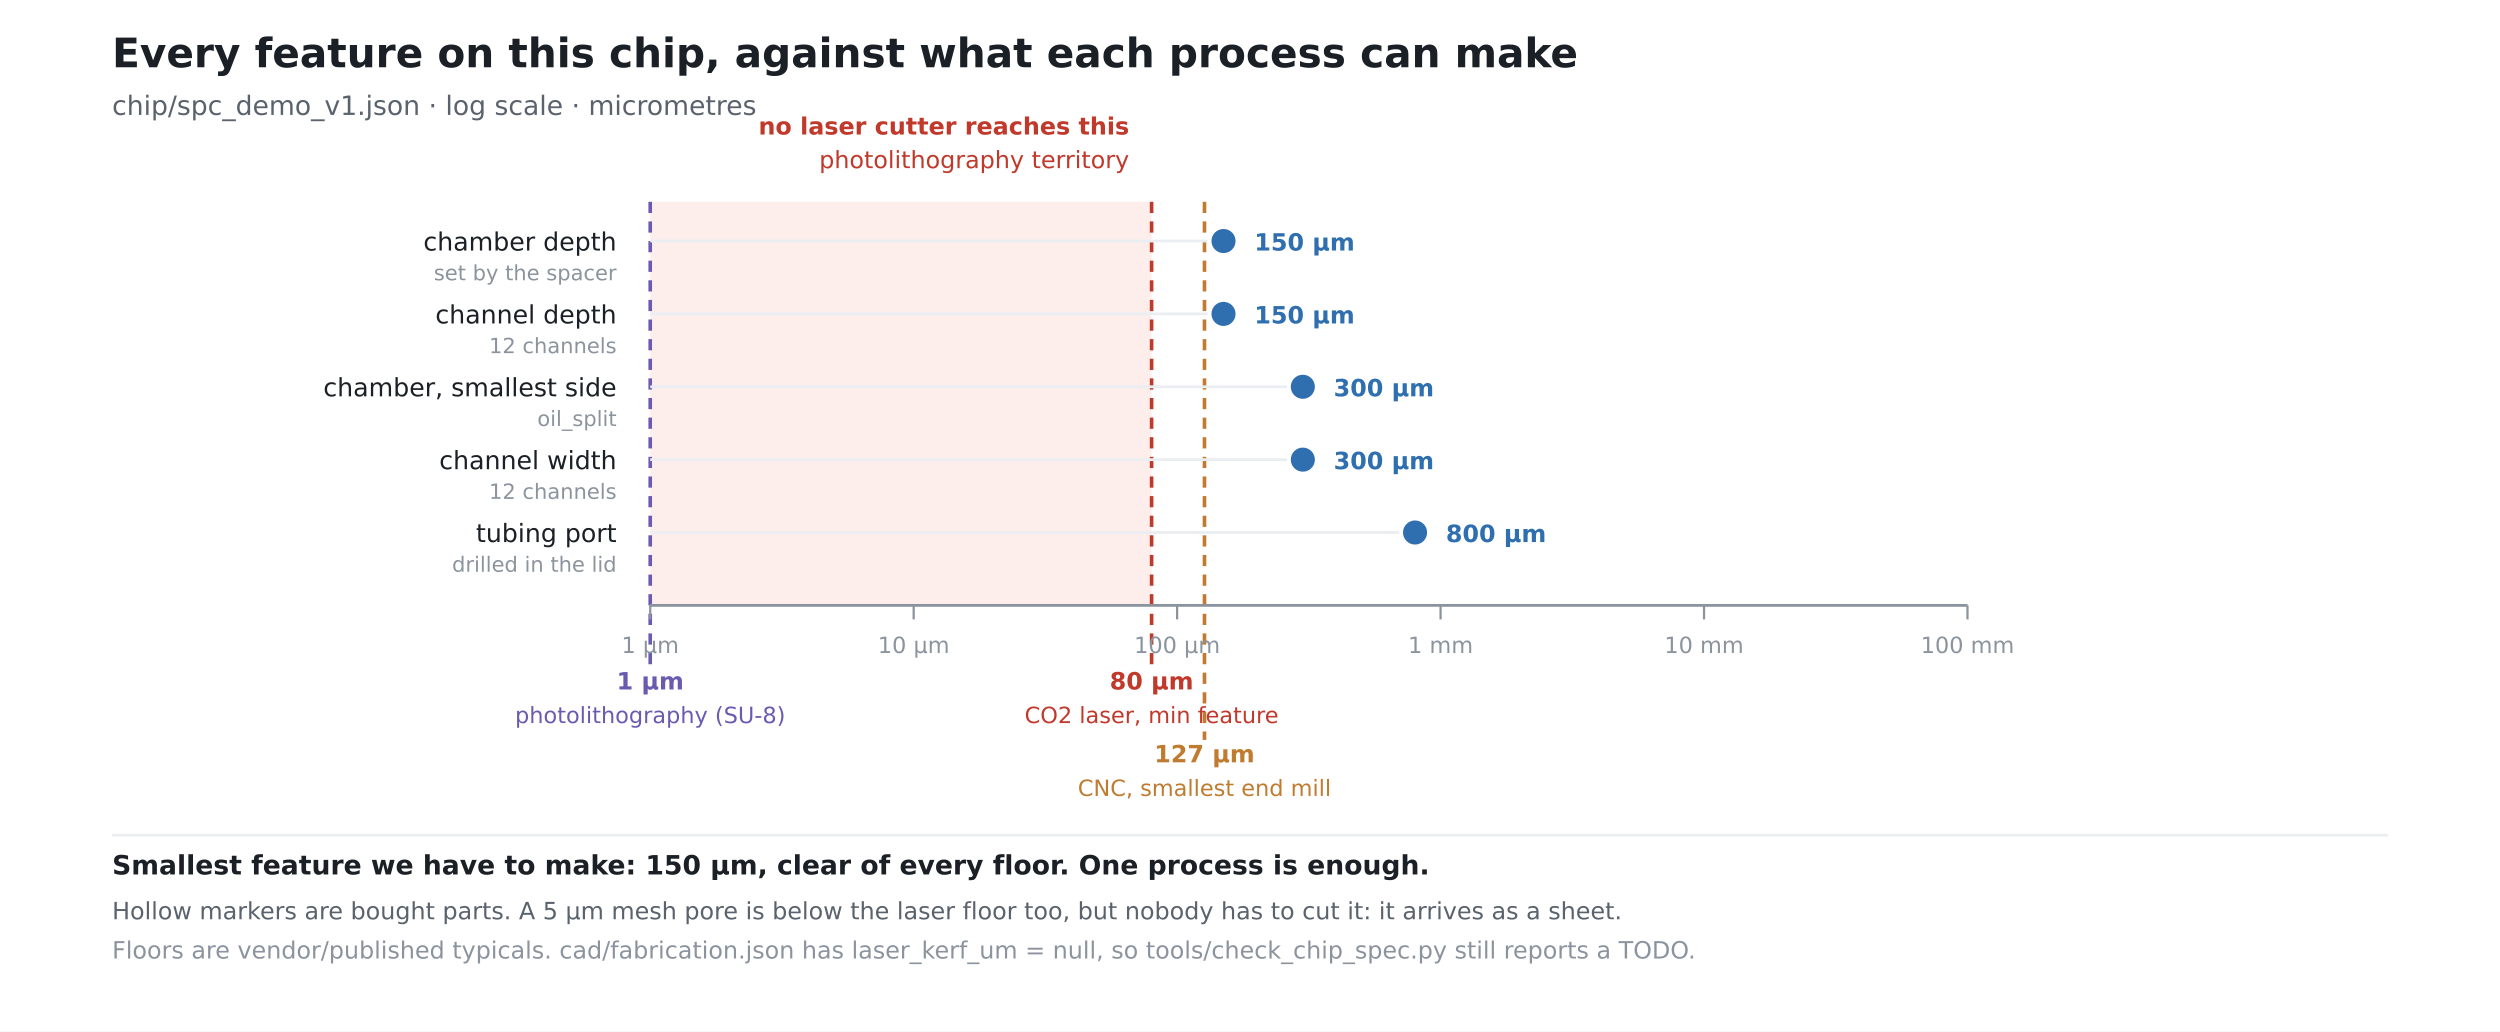
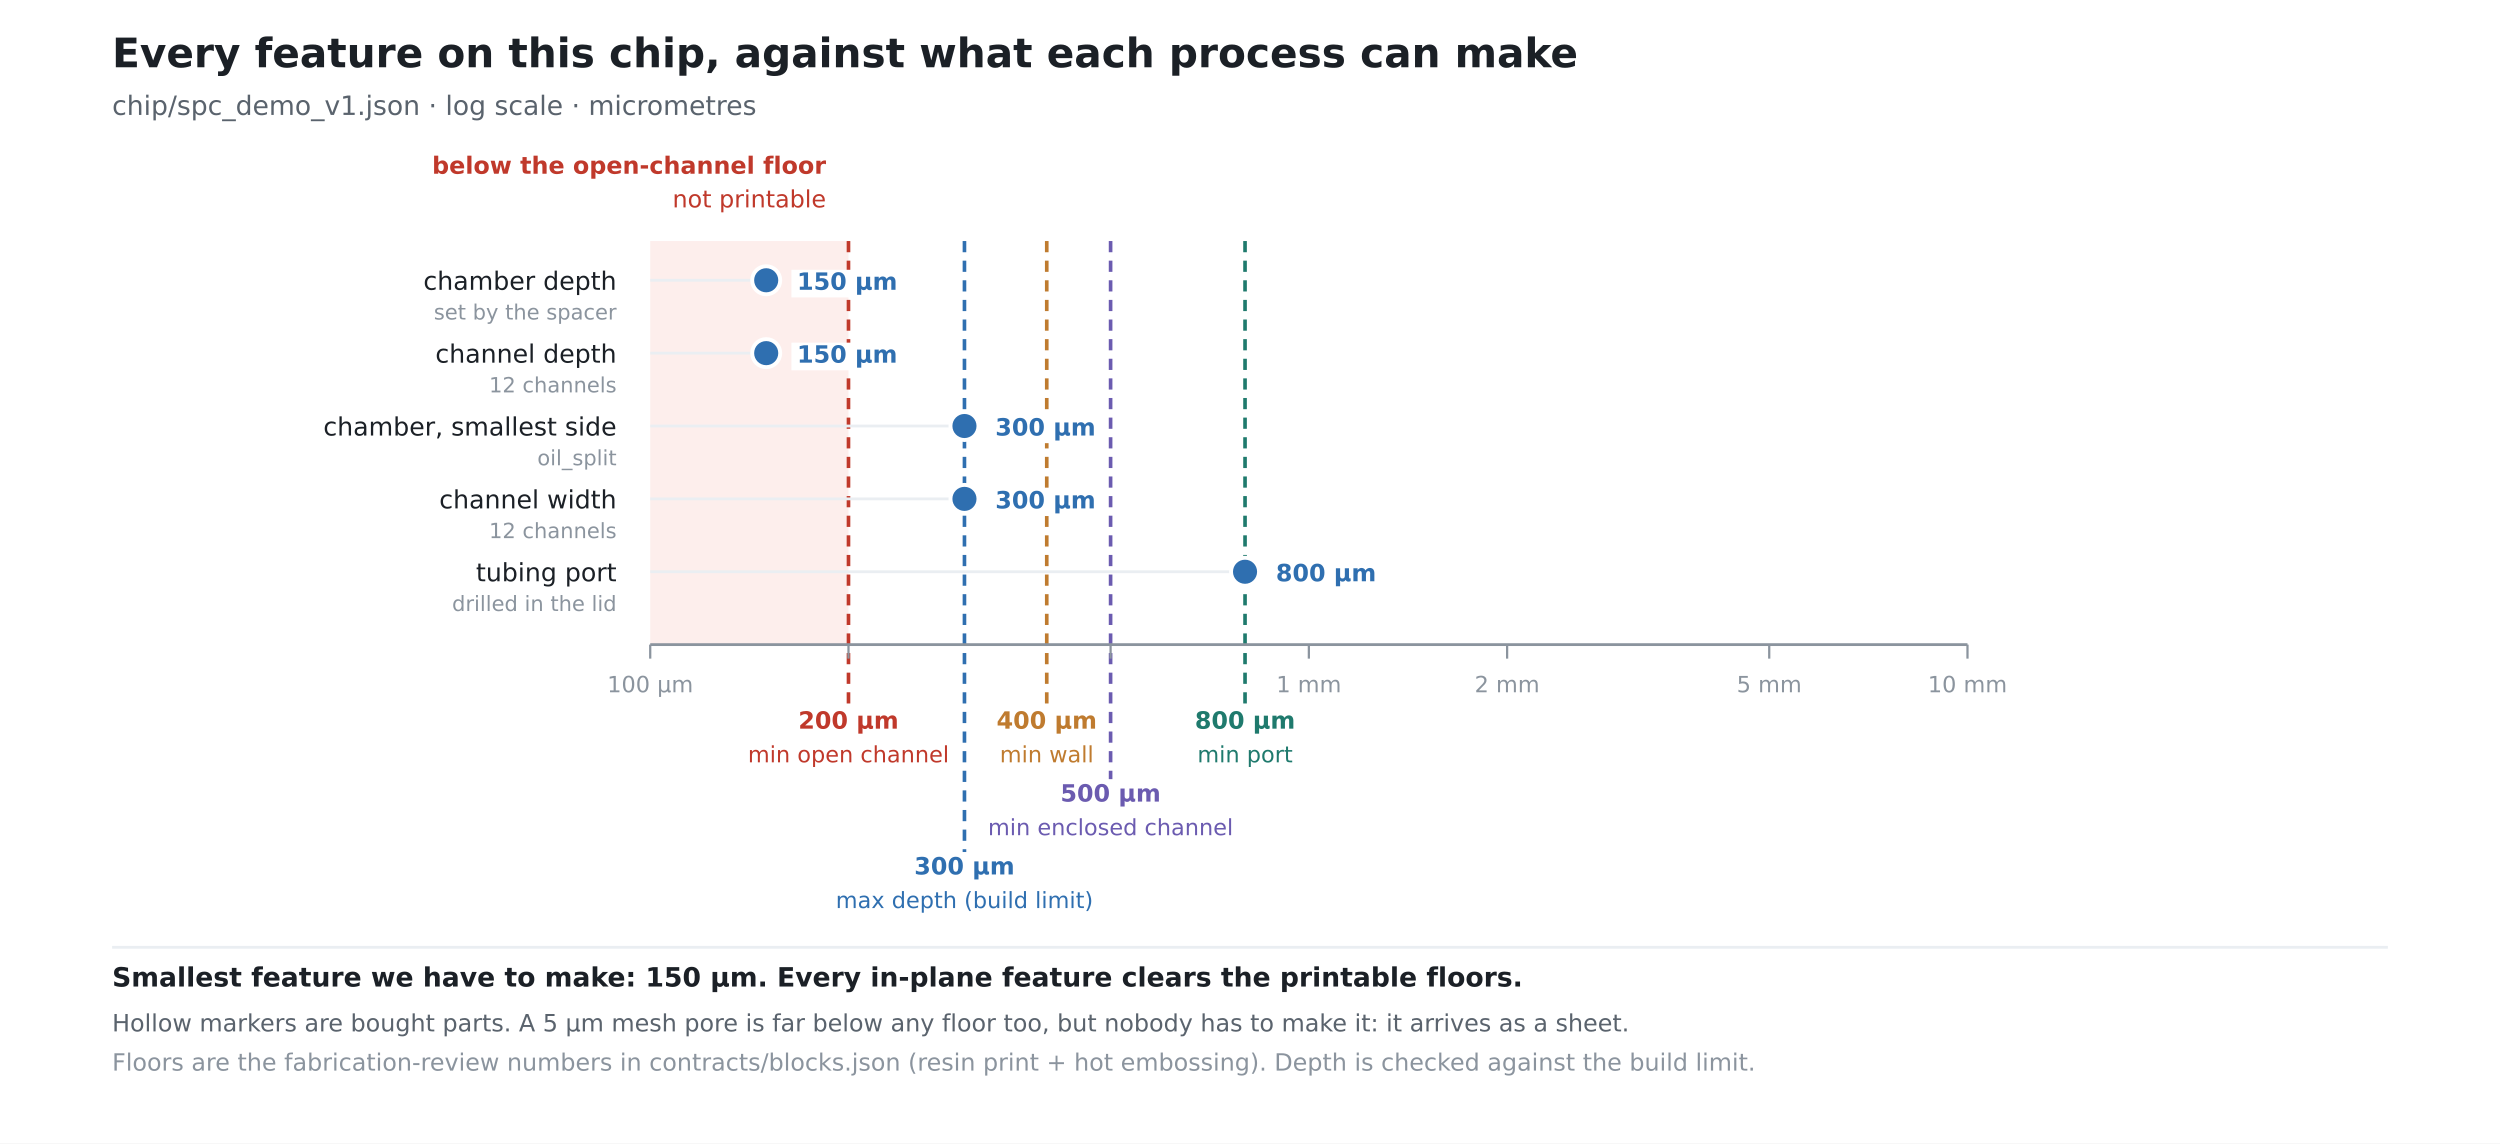
- <svg xmlns="http://www.w3.org/2000/svg" width="892" height="368" viewBox="0 0 892 368" role="img" aria-label="spc_demo_v1: feature sizes against the process floors">
-   <rect width="892" height="368" fill="#ffffff" />
+ <svg xmlns="http://www.w3.org/2000/svg" width="892" height="408" viewBox="0 0 892 408" role="img" aria-label="spc_demo_v1: feature sizes against the process floors">
+   <rect width="892" height="408" fill="#ffffff" />
  <text x="40" y="24" font-family="DejaVu Sans, Helvetica, Arial, sans-serif" font-size="14.5" fill="#1b2026" text-anchor="start" font-weight="bold">Every feature on this chip, against what each process can make</text>
  <text x="40" y="41" font-family="DejaVu Sans, Helvetica, Arial, sans-serif" font-size="9.5" fill="#5a636d" text-anchor="start">chip/spc_demo_v1.json   ·   log scale   ·   micrometres</text>
-   <rect x="232" y="72" width="178.89" height="144" fill="#fdeeec" stroke="none" />
-   <text x="402.89" y="48" font-family="DejaVu Sans, Helvetica, Arial, sans-serif" font-size="8.5" fill="#c0392b" text-anchor="end" font-weight="bold">no laser cutter reaches this</text>
-   <text x="402.89" y="60" font-family="DejaVu Sans, Helvetica, Arial, sans-serif" font-size="8.5" fill="#c0392b" text-anchor="end">photolithography territory</text>
-   <line x1="232" y1="72" x2="232" y2="238" stroke="#6b5bb0" stroke-width="1.3" stroke-dasharray="4 3" />
-   <text x="232" y="246" font-family="DejaVu Sans, Helvetica, Arial, sans-serif" font-size="8.5" fill="#6b5bb0" text-anchor="middle" font-weight="bold">1 µm</text>
-   <text x="232" y="258" font-family="DejaVu Sans, Helvetica, Arial, sans-serif" font-size="8" fill="#6b5bb0" text-anchor="middle">photolithography (SU-8)</text>
-   <line x1="410.89" y1="72" x2="410.89" y2="238" stroke="#c0392b" stroke-width="1.3" stroke-dasharray="4 3" />
-   <text x="410.89" y="246" font-family="DejaVu Sans, Helvetica, Arial, sans-serif" font-size="8.5" fill="#c0392b" text-anchor="middle" font-weight="bold">80 µm</text>
-   <text x="410.89" y="258" font-family="DejaVu Sans, Helvetica, Arial, sans-serif" font-size="8" fill="#c0392b" text-anchor="middle">CO2 laser, min feature</text>
-   <line x1="429.76" y1="72" x2="429.76" y2="264" stroke="#bf7b2f" stroke-width="1.3" stroke-dasharray="4 3" />
-   <text x="429.76" y="272" font-family="DejaVu Sans, Helvetica, Arial, sans-serif" font-size="8.5" fill="#bf7b2f" text-anchor="middle" font-weight="bold">127 µm</text>
-   <text x="429.76" y="284" font-family="DejaVu Sans, Helvetica, Arial, sans-serif" font-size="8" fill="#bf7b2f" text-anchor="middle">CNC, smallest end mill</text>
-   <line x1="232" y1="216" x2="232" y2="221" stroke="#8b949e" stroke-width="0.8" />
-   <text x="232" y="233" font-family="DejaVu Sans, Helvetica, Arial, sans-serif" font-size="8" fill="#8b949e" text-anchor="middle">1 µm</text>
-   <line x1="326" y1="216" x2="326" y2="221" stroke="#8b949e" stroke-width="0.8" />
-   <text x="326" y="233" font-family="DejaVu Sans, Helvetica, Arial, sans-serif" font-size="8" fill="#8b949e" text-anchor="middle">10 µm</text>
-   <line x1="420" y1="216" x2="420" y2="221" stroke="#8b949e" stroke-width="0.8" />
-   <text x="420" y="233" font-family="DejaVu Sans, Helvetica, Arial, sans-serif" font-size="8" fill="#8b949e" text-anchor="middle">100 µm</text>
-   <line x1="514" y1="216" x2="514" y2="221" stroke="#8b949e" stroke-width="0.8" />
-   <text x="514" y="233" font-family="DejaVu Sans, Helvetica, Arial, sans-serif" font-size="8" fill="#8b949e" text-anchor="middle">1 mm</text>
-   <line x1="608" y1="216" x2="608" y2="221" stroke="#8b949e" stroke-width="0.8" />
-   <text x="608" y="233" font-family="DejaVu Sans, Helvetica, Arial, sans-serif" font-size="8" fill="#8b949e" text-anchor="middle">10 mm</text>
-   <line x1="702" y1="216" x2="702" y2="221" stroke="#8b949e" stroke-width="0.8" />
-   <text x="702" y="233" font-family="DejaVu Sans, Helvetica, Arial, sans-serif" font-size="8" fill="#8b949e" text-anchor="middle">100 mm</text>
-   <line x1="232" y1="216" x2="702" y2="216" stroke="#8b949e" stroke-width="1" />
-   <line x1="232" y1="86" x2="436.55" y2="86" stroke="#eaeef2" stroke-width="1" />
-   <circle cx="436.55" cy="86" r="5" fill="#2f6fb0" stroke="#ffffff" stroke-width="1.4" />
-   <text x="220" y="89.4" font-family="DejaVu Sans, Helvetica, Arial, sans-serif" font-size="9" fill="#1b2026" text-anchor="end">chamber depth</text>
-   <text x="220" y="100" font-family="DejaVu Sans, Helvetica, Arial, sans-serif" font-size="7.5" fill="#8b949e" text-anchor="end">set by the spacer</text>
-   <text x="447.55" y="89.4" font-family="DejaVu Sans, Helvetica, Arial, sans-serif" font-size="8.5" fill="#2f6fb0" text-anchor="start" font-weight="bold">150 µm</text>
-   <line x1="232" y1="112" x2="436.55" y2="112" stroke="#eaeef2" stroke-width="1" />
-   <circle cx="436.55" cy="112" r="5" fill="#2f6fb0" stroke="#ffffff" stroke-width="1.4" />
-   <text x="220" y="115.4" font-family="DejaVu Sans, Helvetica, Arial, sans-serif" font-size="9" fill="#1b2026" text-anchor="end">channel depth</text>
-   <text x="220" y="126" font-family="DejaVu Sans, Helvetica, Arial, sans-serif" font-size="7.5" fill="#8b949e" text-anchor="end">12 channels</text>
-   <text x="447.55" y="115.4" font-family="DejaVu Sans, Helvetica, Arial, sans-serif" font-size="8.5" fill="#2f6fb0" text-anchor="start" font-weight="bold">150 µm</text>
-   <line x1="232" y1="138" x2="464.85" y2="138" stroke="#eaeef2" stroke-width="1" />
-   <circle cx="464.85" cy="138" r="5" fill="#2f6fb0" stroke="#ffffff" stroke-width="1.4" />
-   <text x="220" y="141.4" font-family="DejaVu Sans, Helvetica, Arial, sans-serif" font-size="9" fill="#1b2026" text-anchor="end">chamber, smallest side</text>
-   <text x="220" y="152" font-family="DejaVu Sans, Helvetica, Arial, sans-serif" font-size="7.5" fill="#8b949e" text-anchor="end">oil_split</text>
-   <text x="475.85" y="141.4" font-family="DejaVu Sans, Helvetica, Arial, sans-serif" font-size="8.5" fill="#2f6fb0" text-anchor="start" font-weight="bold">300 µm</text>
-   <line x1="232" y1="164" x2="464.85" y2="164" stroke="#eaeef2" stroke-width="1" />
-   <circle cx="464.85" cy="164" r="5" fill="#2f6fb0" stroke="#ffffff" stroke-width="1.4" />
-   <text x="220" y="167.4" font-family="DejaVu Sans, Helvetica, Arial, sans-serif" font-size="9" fill="#1b2026" text-anchor="end">channel width</text>
-   <text x="220" y="178" font-family="DejaVu Sans, Helvetica, Arial, sans-serif" font-size="7.5" fill="#8b949e" text-anchor="end">12 channels</text>
-   <text x="475.85" y="167.4" font-family="DejaVu Sans, Helvetica, Arial, sans-serif" font-size="8.5" fill="#2f6fb0" text-anchor="start" font-weight="bold">300 µm</text>
-   <line x1="232" y1="190" x2="504.89" y2="190" stroke="#eaeef2" stroke-width="1" />
-   <circle cx="504.89" cy="190" r="5" fill="#2f6fb0" stroke="#ffffff" stroke-width="1.4" />
-   <text x="220" y="193.4" font-family="DejaVu Sans, Helvetica, Arial, sans-serif" font-size="9" fill="#1b2026" text-anchor="end">tubing port</text>
-   <text x="220" y="204" font-family="DejaVu Sans, Helvetica, Arial, sans-serif" font-size="7.5" fill="#8b949e" text-anchor="end">drilled in the lid</text>
-   <text x="515.89" y="193.4" font-family="DejaVu Sans, Helvetica, Arial, sans-serif" font-size="8.5" fill="#2f6fb0" text-anchor="start" font-weight="bold">800 µm</text>
-   <line x1="40" y1="298" x2="852" y2="298" stroke="#eaeef2" stroke-width="1" />
-   <text x="40" y="312" font-family="DejaVu Sans, Helvetica, Arial, sans-serif" font-size="9.5" fill="#1b2026" text-anchor="start" font-weight="bold">Smallest feature we have to make: 150 µm, clear of every floor. One process is enough.</text>
-   <text x="40" y="328" font-family="DejaVu Sans, Helvetica, Arial, sans-serif" font-size="8.5" fill="#5a636d" text-anchor="start">Hollow markers are bought parts. A 5 µm mesh pore is below the laser floor too, but nobody has to cut it: it arrives as a sheet.</text>
-   <text x="40" y="342" font-family="DejaVu Sans, Helvetica, Arial, sans-serif" font-size="8.5" fill="#8b949e" text-anchor="start">Floors are vendor/published typicals. cad/fabrication.json has laser_kerf_um = null, so tools/check_chip_spec.py still reports a TODO.</text>
+   <rect x="232" y="86" width="70.74" height="144" fill="#fdeeec" stroke="none" />
+   <text x="294.74" y="62" font-family="DejaVu Sans, Helvetica, Arial, sans-serif" font-size="8.5" fill="#c0392b" text-anchor="end" font-weight="bold">below the open-channel floor</text>
+   <text x="294.74" y="74" font-family="DejaVu Sans, Helvetica, Arial, sans-serif" font-size="8.5" fill="#c0392b" text-anchor="end">not printable</text>
+   <line x1="302.74" y1="86" x2="302.74" y2="252" stroke="#c0392b" stroke-width="1.3" stroke-dasharray="4 3" />
+   <text x="302.74" y="260" font-family="DejaVu Sans, Helvetica, Arial, sans-serif" font-size="8.5" fill="#c0392b" text-anchor="middle" font-weight="bold">200 µm</text>
+   <text x="302.74" y="272" font-family="DejaVu Sans, Helvetica, Arial, sans-serif" font-size="8" fill="#c0392b" text-anchor="middle">min open channel</text>
+   <line x1="373.48" y1="86" x2="373.48" y2="252" stroke="#bf7b2f" stroke-width="1.3" stroke-dasharray="4 3" />
+   <text x="373.48" y="260" font-family="DejaVu Sans, Helvetica, Arial, sans-serif" font-size="8.5" fill="#bf7b2f" text-anchor="middle" font-weight="bold">400 µm</text>
+   <text x="373.48" y="272" font-family="DejaVu Sans, Helvetica, Arial, sans-serif" font-size="8" fill="#bf7b2f" text-anchor="middle">min wall</text>
+   <line x1="396.26" y1="86" x2="396.26" y2="278" stroke="#6b5bb0" stroke-width="1.3" stroke-dasharray="4 3" />
+   <text x="396.26" y="286" font-family="DejaVu Sans, Helvetica, Arial, sans-serif" font-size="8.5" fill="#6b5bb0" text-anchor="middle" font-weight="bold">500 µm</text>
+   <text x="396.26" y="298" font-family="DejaVu Sans, Helvetica, Arial, sans-serif" font-size="8" fill="#6b5bb0" text-anchor="middle">min enclosed channel</text>
+   <line x1="444.23" y1="86" x2="444.23" y2="252" stroke="#1f7a6d" stroke-width="1.3" stroke-dasharray="4 3" />
+   <text x="444.23" y="260" font-family="DejaVu Sans, Helvetica, Arial, sans-serif" font-size="8.5" fill="#1f7a6d" text-anchor="middle" font-weight="bold">800 µm</text>
+   <text x="444.23" y="272" font-family="DejaVu Sans, Helvetica, Arial, sans-serif" font-size="8" fill="#1f7a6d" text-anchor="middle">min port</text>
+   <line x1="344.12" y1="86" x2="344.12" y2="304" stroke="#2f6fb0" stroke-width="1.3" stroke-dasharray="4 3" />
+   <text x="344.12" y="312" font-family="DejaVu Sans, Helvetica, Arial, sans-serif" font-size="8.5" fill="#2f6fb0" text-anchor="middle" font-weight="bold">300 µm</text>
+   <text x="344.12" y="324" font-family="DejaVu Sans, Helvetica, Arial, sans-serif" font-size="8" fill="#2f6fb0" text-anchor="middle">max depth (build limit)</text>
+   <line x1="232" y1="230" x2="232" y2="235" stroke="#8b949e" stroke-width="0.8" />
+   <text x="232" y="247" font-family="DejaVu Sans, Helvetica, Arial, sans-serif" font-size="8" fill="#8b949e" text-anchor="middle">100 µm</text>
+   <line x1="302.74" y1="230" x2="302.74" y2="235" stroke="#8b949e" stroke-width="0.8" />
+   <line x1="396.26" y1="230" x2="396.26" y2="235" stroke="#8b949e" stroke-width="0.8" />
+   <line x1="467" y1="230" x2="467" y2="235" stroke="#8b949e" stroke-width="0.8" />
+   <text x="467" y="247" font-family="DejaVu Sans, Helvetica, Arial, sans-serif" font-size="8" fill="#8b949e" text-anchor="middle">1 mm</text>
+   <line x1="537.74" y1="230" x2="537.74" y2="235" stroke="#8b949e" stroke-width="0.8" />
+   <text x="537.74" y="247" font-family="DejaVu Sans, Helvetica, Arial, sans-serif" font-size="8" fill="#8b949e" text-anchor="middle">2 mm</text>
+   <line x1="631.26" y1="230" x2="631.26" y2="235" stroke="#8b949e" stroke-width="0.8" />
+   <text x="631.26" y="247" font-family="DejaVu Sans, Helvetica, Arial, sans-serif" font-size="8" fill="#8b949e" text-anchor="middle">5 mm</text>
+   <line x1="702" y1="230" x2="702" y2="235" stroke="#8b949e" stroke-width="0.8" />
+   <text x="702" y="247" font-family="DejaVu Sans, Helvetica, Arial, sans-serif" font-size="8" fill="#8b949e" text-anchor="middle">10 mm</text>
+   <line x1="232" y1="230" x2="702" y2="230" stroke="#8b949e" stroke-width="1" />
+   <line x1="232" y1="100" x2="273.38" y2="100" stroke="#eaeef2" stroke-width="1" />
+   <circle cx="273.38" cy="100" r="5" fill="#2f6fb0" stroke="#ffffff" stroke-width="1.4" />
+   <text x="220" y="103.4" font-family="DejaVu Sans, Helvetica, Arial, sans-serif" font-size="9" fill="#1b2026" text-anchor="end">chamber depth</text>
+   <text x="220" y="114" font-family="DejaVu Sans, Helvetica, Arial, sans-serif" font-size="7.5" fill="#8b949e" text-anchor="end">set by the spacer</text>
+   <rect x="282.38" y="96.26" width="32.56" height="9.86" fill="#ffffff" stroke="none" />
+   <text x="284.38" y="103.4" font-family="DejaVu Sans, Helvetica, Arial, sans-serif" font-size="8.5" fill="#2f6fb0" text-anchor="start" font-weight="bold">150 µm</text>
+   <line x1="232" y1="126" x2="273.38" y2="126" stroke="#eaeef2" stroke-width="1" />
+   <circle cx="273.38" cy="126" r="5" fill="#2f6fb0" stroke="#ffffff" stroke-width="1.4" />
+   <text x="220" y="129.4" font-family="DejaVu Sans, Helvetica, Arial, sans-serif" font-size="9" fill="#1b2026" text-anchor="end">channel depth</text>
+   <text x="220" y="140" font-family="DejaVu Sans, Helvetica, Arial, sans-serif" font-size="7.5" fill="#8b949e" text-anchor="end">12 channels</text>
+   <rect x="282.38" y="122.26" width="32.56" height="9.86" fill="#ffffff" stroke="none" />
+   <text x="284.38" y="129.4" font-family="DejaVu Sans, Helvetica, Arial, sans-serif" font-size="8.5" fill="#2f6fb0" text-anchor="start" font-weight="bold">150 µm</text>
+   <line x1="232" y1="152" x2="344.12" y2="152" stroke="#eaeef2" stroke-width="1" />
+   <circle cx="344.12" cy="152" r="5" fill="#2f6fb0" stroke="#ffffff" stroke-width="1.4" />
+   <text x="220" y="155.4" font-family="DejaVu Sans, Helvetica, Arial, sans-serif" font-size="9" fill="#1b2026" text-anchor="end">chamber, smallest side</text>
+   <text x="220" y="166" font-family="DejaVu Sans, Helvetica, Arial, sans-serif" font-size="7.5" fill="#8b949e" text-anchor="end">oil_split</text>
+   <rect x="353.12" y="148.26" width="32.56" height="9.86" fill="#ffffff" stroke="none" />
+   <text x="355.12" y="155.4" font-family="DejaVu Sans, Helvetica, Arial, sans-serif" font-size="8.5" fill="#2f6fb0" text-anchor="start" font-weight="bold">300 µm</text>
+   <line x1="232" y1="178" x2="344.12" y2="178" stroke="#eaeef2" stroke-width="1" />
+   <circle cx="344.12" cy="178" r="5" fill="#2f6fb0" stroke="#ffffff" stroke-width="1.4" />
+   <text x="220" y="181.4" font-family="DejaVu Sans, Helvetica, Arial, sans-serif" font-size="9" fill="#1b2026" text-anchor="end">channel width</text>
+   <text x="220" y="192" font-family="DejaVu Sans, Helvetica, Arial, sans-serif" font-size="7.5" fill="#8b949e" text-anchor="end">12 channels</text>
+   <rect x="353.12" y="174.26" width="32.56" height="9.86" fill="#ffffff" stroke="none" />
+   <text x="355.12" y="181.4" font-family="DejaVu Sans, Helvetica, Arial, sans-serif" font-size="8.5" fill="#2f6fb0" text-anchor="start" font-weight="bold">300 µm</text>
+   <line x1="232" y1="204" x2="444.23" y2="204" stroke="#eaeef2" stroke-width="1" />
+   <circle cx="444.23" cy="204" r="5" fill="#2f6fb0" stroke="#ffffff" stroke-width="1.4" />
+   <text x="220" y="207.4" font-family="DejaVu Sans, Helvetica, Arial, sans-serif" font-size="9" fill="#1b2026" text-anchor="end">tubing port</text>
+   <text x="220" y="218" font-family="DejaVu Sans, Helvetica, Arial, sans-serif" font-size="7.5" fill="#8b949e" text-anchor="end">drilled in the lid</text>
+   <rect x="453.23" y="200.26" width="32.56" height="9.86" fill="#ffffff" stroke="none" />
+   <text x="455.23" y="207.4" font-family="DejaVu Sans, Helvetica, Arial, sans-serif" font-size="8.5" fill="#2f6fb0" text-anchor="start" font-weight="bold">800 µm</text>
+   <line x1="40" y1="338" x2="852" y2="338" stroke="#eaeef2" stroke-width="1" />
+   <text x="40" y="352" font-family="DejaVu Sans, Helvetica, Arial, sans-serif" font-size="9.5" fill="#1b2026" text-anchor="start" font-weight="bold">Smallest feature we have to make: 150 µm. Every in-plane feature clears the printable floors.</text>
+   <text x="40" y="368" font-family="DejaVu Sans, Helvetica, Arial, sans-serif" font-size="8.5" fill="#5a636d" text-anchor="start">Hollow markers are bought parts. A 5 µm mesh pore is far below any floor too, but nobody has to make it: it arrives as a sheet.</text>
+   <text x="40" y="382" font-family="DejaVu Sans, Helvetica, Arial, sans-serif" font-size="8.5" fill="#8b949e" text-anchor="start">Floors are the fabrication-review numbers in contracts/blocks.json (resin print + hot embossing). Depth is checked against the build limit.</text>
</svg>
